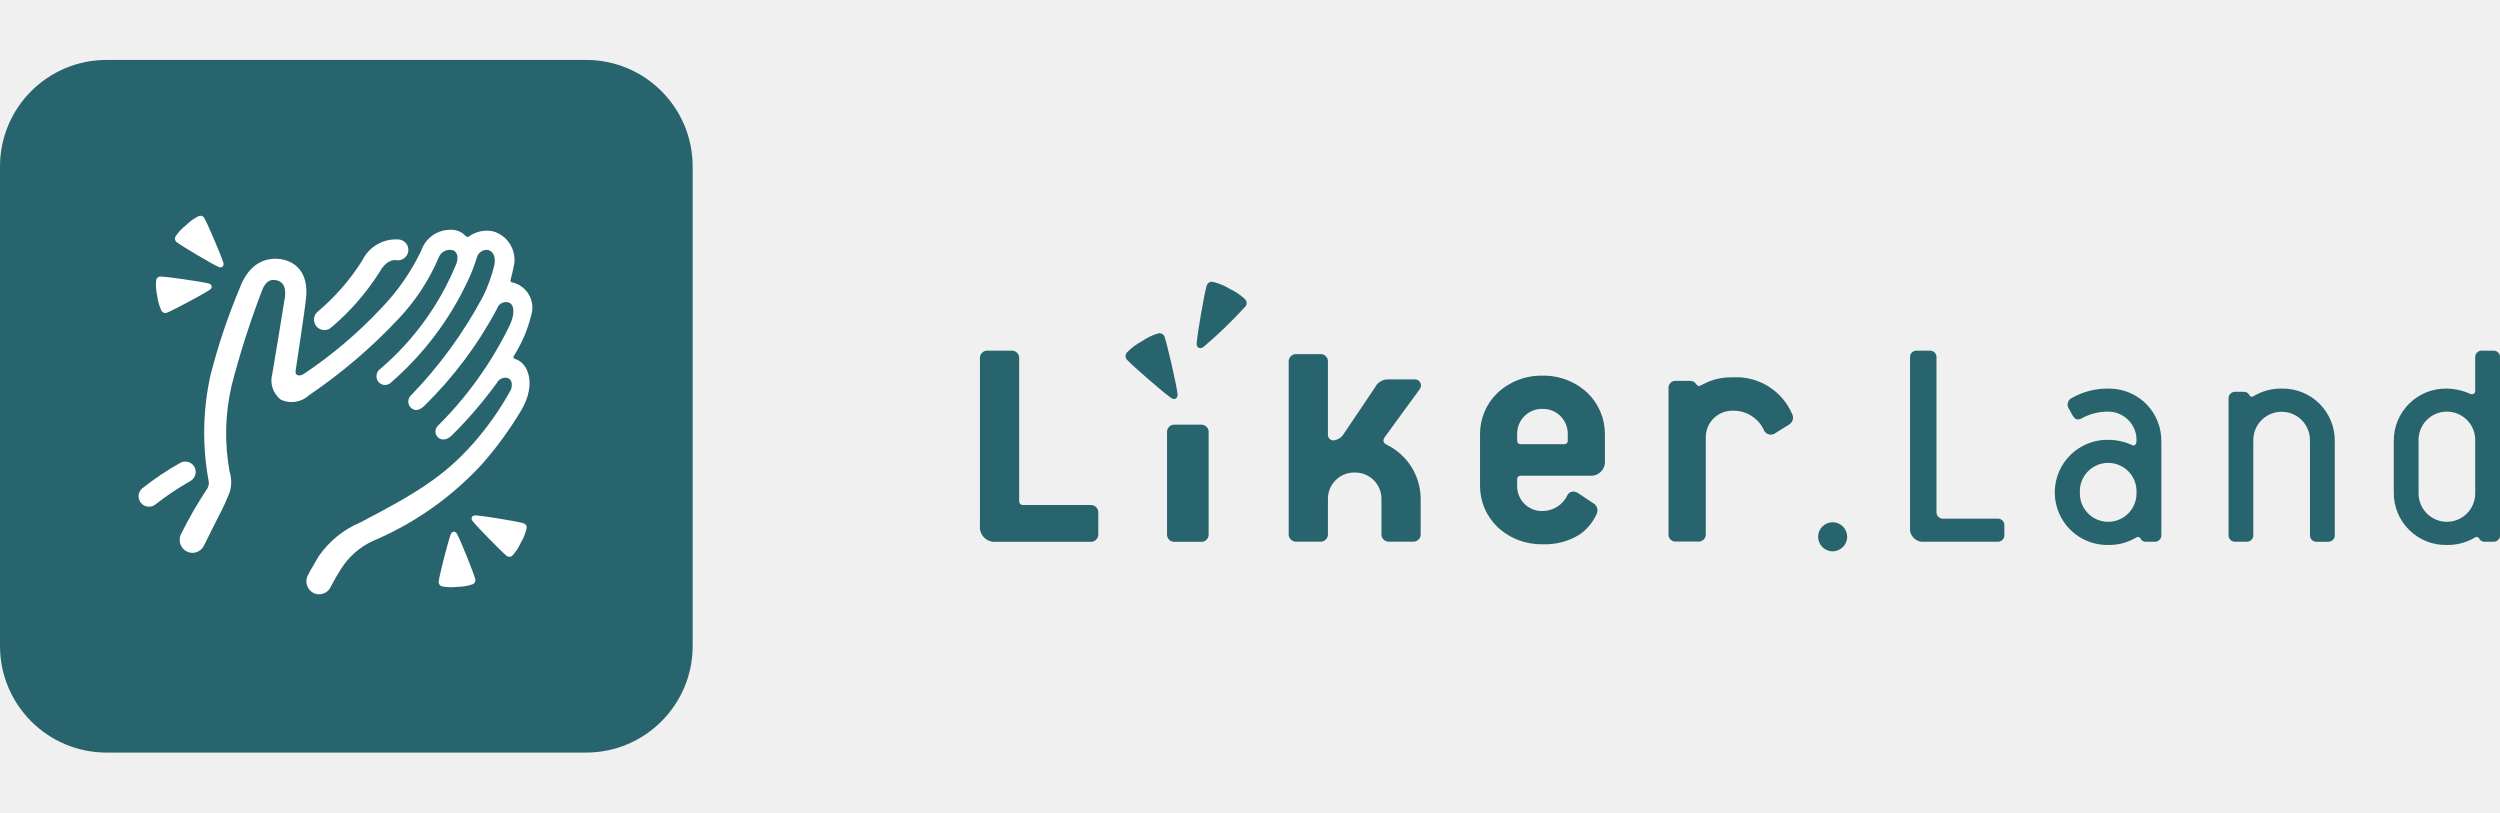
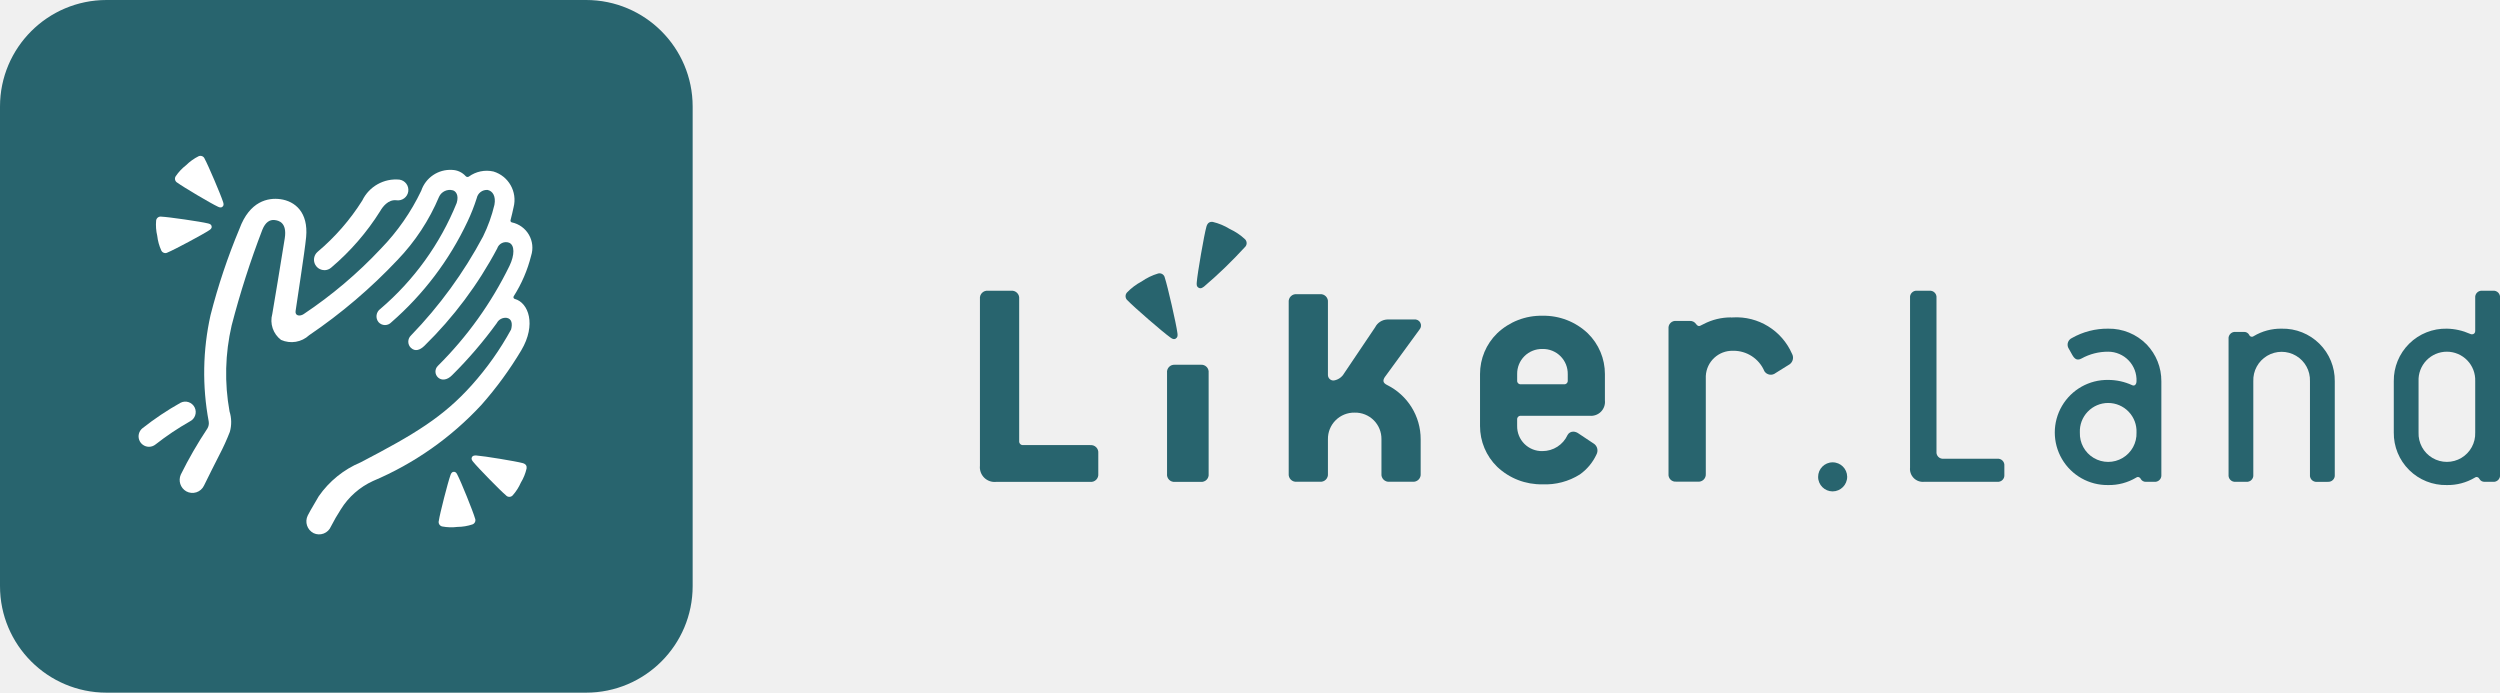
- <svg xmlns="http://www.w3.org/2000/svg" width="160" height="52" viewBox="0 0 187.683 52">
+ <svg xmlns="http://www.w3.org/2000/svg" width="width" height="52" viewBox="0 0 187.683 52">
  <g id="Group_2_Copy" data-name="Group 2 Copy" transform="translate(0 -0.111)">
    <g id="Group_7" data-name="Group 7" transform="translate(0 0.111)">
      <rect id="Rectangle" width="52" height="52" rx="8" fill="#28646e" />
      <g id="Group_9" data-name="Group 9" transform="translate(10.4 11.7)">
        <path id="Fill_52" data-name="Fill 52" d="M.783,6.818A.782.782,0,0,1,.265,5.449a16.626,16.626,0,0,0,3.36-3.856A2.8,2.8,0,0,1,6.416.023.783.783,0,0,1,6.2,1.574c-.64-.085-1.068.529-1.222.8A18.255,18.255,0,0,1,1.3,6.622a.778.778,0,0,1-.517.2" transform="translate(13.172 1.762)" fill="#fff" />
        <path id="Fill_54" data-name="Fill 54" d="M.783,3.391a.783.783,0,0,1-.5-1.383A21.912,21.912,0,0,1,3.161.082a.782.782,0,0,1,.7,1.4A20.956,20.956,0,0,0,1.283,3.21a.782.782,0,0,1-.5.181" transform="translate(0 18.451)" fill="#fff" />
        <path id="Fill_56" data-name="Fill 56" d="M17.365,13.363c.311.291.672.166,1-.15A29.666,29.666,0,0,0,23.835,5.9a.688.688,0,0,1,.889-.436c.436.176.428.926.035,1.741a27.7,27.7,0,0,1-5.37,7.5.6.6,0,0,0,.013.885c.253.229.665.213,1.048-.177A31.925,31.925,0,0,0,23.806,11.5a.739.739,0,0,1,.752-.392c.376.076.436.436.322.873a22.325,22.325,0,0,1-2.95,4.174c-2.126,2.372-4.253,3.671-8.346,5.8A7.25,7.25,0,0,0,10.439,24.5c-.589.994-.765,1.32-.825,1.445a.993.993,0,0,0,.435,1.324.964.964,0,0,0,1.306-.5A14.785,14.785,0,0,1,12.1,25.48a5.555,5.555,0,0,1,2.41-2.124,23.633,23.633,0,0,0,8.145-5.719,27.287,27.287,0,0,0,2.99-4.093c1.144-1.926.543-3.577-.49-3.858a.132.132,0,0,1-.082-.194A10.346,10.346,0,0,0,26.384,6.44a1.944,1.944,0,0,0-1.447-2.5.132.132,0,0,1-.1-.164c.086-.315.172-.714.23-.976A2.226,2.226,0,0,0,23.555.12,2.286,2.286,0,0,0,21.71.5a.181.181,0,0,1-.238-.029A1.426,1.426,0,0,0,20.45,0a2.3,2.3,0,0,0-2.317,1.564A16.36,16.36,0,0,1,15.108,5.91,33.275,33.275,0,0,1,9.3,10.83c-.27.177-.648.136-.6-.226.072-.573.688-4.431.793-5.567.17-1.846-.823-2.688-1.937-2.84-.917-.124-2.307.141-3.07,2.228A46.784,46.784,0,0,0,2.316,10.9a19.874,19.874,0,0,0-.138,7.983.776.776,0,0,1-.1.532A31.593,31.593,0,0,0,.083,22.874.987.987,0,0,0,.491,24.13.96.96,0,0,0,1.825,23.7c.294-.623.9-1.793,1.14-2.277a16.909,16.909,0,0,0,.8-1.756,2.689,2.689,0,0,0-.023-1.536A15.96,15.96,0,0,1,3.9,11.68,66.723,66.723,0,0,1,6.207,4.489c.233-.576.564-.757.9-.726s.963.19.782,1.365C7.56,7.236,7.1,9.912,6.952,10.814a1.827,1.827,0,0,0,.657,1.949A1.939,1.939,0,0,0,9.72,12.41a39.858,39.858,0,0,0,6.631-5.648,15.524,15.524,0,0,0,3.121-4.745.888.888,0,0,1,1.038-.483c.21.061.467.347.286.948a20.584,20.584,0,0,1-5.728,7.951.687.687,0,0,0-.138,1,.649.649,0,0,0,.96.007,23.047,23.047,0,0,0,5.719-7.564A14.09,14.09,0,0,0,22.3,2.122a.775.775,0,0,1,.817-.617c.382.08.632.471.512,1.113A11.287,11.287,0,0,1,22.773,5a33.02,33.02,0,0,1-5.407,7.427.642.642,0,0,0,0,.94" transform="translate(3.09 1.055)" fill="#fff" />
        <path id="Fill_58" data-name="Fill 58" d="M3.573,3.814c.121-.106.073-.243.04-.351C3.444,2.926,2.483.675,2.232.224A.339.339,0,0,0,1.773.03,3.64,3.64,0,0,0,.839.7a3.6,3.6,0,0,0-.787.839.338.338,0,0,0,.132.479C.6,2.328,2.7,3.574,3.216,3.812c.1.047.233.112.354.005Z" transform="translate(2.734 0)" fill="#fff" />
        <path id="Fill_60" data-name="Fill 60" d="M4.187.723c-.028-.16-.169-.19-.279-.217C3.36.37.938.02.422,0a.339.339,0,0,0-.4.291A3.6,3.6,0,0,0,.106,1.44,3.62,3.62,0,0,0,.414,2.548a.338.338,0,0,0,.478.137C1.371,2.491,3.53,1.339,4,1.025c.094-.063.217-.14.189-.3Z" transform="translate(1.299 4.565)" fill="#fff" />
        <path id="Fill_62" data-name="Fill 62" d="M1.124,0C.963.011.918.15.879.256c-.193.529-.8,2.9-.871,3.412A.339.339,0,0,0,.254,4.1,3.638,3.638,0,0,0,1.4,4.135a3.613,3.613,0,0,0,1.135-.189.339.339,0,0,0,.186-.462C2.583,2.988,1.667.72,1.4.22,1.351.12,1.289-.01,1.128,0Z" transform="translate(22.537 23.722)" fill="#fff" />
        <path id="Fill_64" data-name="Fill 64" d="M.027.129c-.074.144.02.253.09.342C.47.912,2.181,2.66,2.58,2.989a.339.339,0,0,0,.5.013A3.614,3.614,0,0,0,3.7,2.038,3.567,3.567,0,0,0,4.132.97c.024-.182-.045-.33-.3-.4C3.338.434.924.039.361,0,.248,0,.1-.017.029.127Z" transform="translate(25.002 22.495)" fill="#fff" />
      </g>
    </g>
    <g id="Logo" transform="translate(73 16.111)">
      <path id="Fill_18" data-name="Fill 18" d="M6.548,14.345H1.063A.971.971,0,0,1,0,13.274V.536A.486.486,0,0,1,.532,0h.922a.486.486,0,0,1,.531.536v11.54a.485.485,0,0,0,.532.536H6.548a.486.486,0,0,1,.532.536v.661a.486.486,0,0,1-.532.536" transform="translate(70.393 5.826)" fill="#28646e" />
      <path id="Fill_20" data-name="Fill 20" d="M3.987,11.741a3.947,3.947,0,1,1,0-7.893,4.283,4.283,0,0,1,1.788.39.258.258,0,0,0,.116.03c.132,0,.222-.129.222-.322A2.131,2.131,0,0,0,3.987,1.729a4.083,4.083,0,0,0-2.005.512.555.555,0,0,1-.262.078c-.158,0-.286-.1-.415-.322l-.314-.56A.548.548,0,0,1,1.256.707,5.393,5.393,0,0,1,3.987,0,3.961,3.961,0,0,1,6.878,1.188a3.952,3.952,0,0,1,1.1,2.759v7.015a.486.486,0,0,1-.532.536H6.814a.422.422,0,0,1-.386-.22.246.246,0,0,0-.207-.143.217.217,0,0,0-.131.046A3.966,3.966,0,0,1,3.987,11.741Zm0-6.163A2.126,2.126,0,0,0,1.86,7.795a2.128,2.128,0,1,0,4.253,0A2.131,2.131,0,0,0,3.987,5.578Z" transform="translate(81.282 8.674)" fill="#28646e" />
      <path id="Fill_22" data-name="Fill 22" d="M7.442,11.5h-.8a.485.485,0,0,1-.531-.536V3.946a2.128,2.128,0,1,0-4.253,0v7.015a.485.485,0,0,1-.531.536h-.8A.486.486,0,0,1,0,10.962V.78A.486.486,0,0,1,.532.243H1.16a.427.427,0,0,1,.387.219.218.218,0,0,0,.338.1A3.97,3.97,0,0,1,3.987,0,3.9,3.9,0,0,1,7.974,3.946v7.015a.485.485,0,0,1-.531.536" transform="translate(94.305 8.674)" fill="#28646e" />
      <path id="Fill_24" data-name="Fill 24" d="M3.987,14.589A3.9,3.9,0,0,1,0,10.642V6.794A3.9,3.9,0,0,1,3.987,2.848a4.476,4.476,0,0,1,1.74.39.359.359,0,0,0,.147.035.236.236,0,0,0,.239-.254V.536A.486.486,0,0,1,6.645,0h.8a.486.486,0,0,1,.532.536V13.81a.486.486,0,0,1-.532.536H6.814a.426.426,0,0,1-.387-.219.245.245,0,0,0-.207-.144.217.217,0,0,0-.131.046A3.973,3.973,0,0,1,3.987,14.589Zm0-10.012A2.126,2.126,0,0,0,1.86,6.794v3.848a2.128,2.128,0,1,0,4.253,0V6.794A2.131,2.131,0,0,0,3.987,4.577Z" transform="translate(106.709 5.826)" fill="#28646e" />
      <path id="Fill_26" data-name="Fill 26" d="M8.28,11.589H3.246a.276.276,0,0,1-.3-.305V.61A.553.553,0,0,0,2.338,0H.605A.553.553,0,0,0,0,.61V13.131a1.106,1.106,0,0,0,1.21,1.22H8.28a.553.553,0,0,0,.605-.61V12.2a.553.553,0,0,0-.605-.61" transform="translate(0.567 5.826)" fill="#28646e" />
      <path id="Fill_28" data-name="Fill 28" d="M2.534,0H.587A.545.545,0,0,0,0,.61V8.184a.545.545,0,0,0,.587.61H2.534a.545.545,0,0,0,.588-.61V.61A.545.545,0,0,0,2.534,0" transform="translate(14.614 11.383)" fill="#28646e" />
      <path id="Fill_30" data-name="Fill 30" d="M3.775,4.89c.165-.1.138-.273.121-.41C3.811,3.805,3.153.928,2.952.338a.406.406,0,0,0-.5-.327,4.308,4.308,0,0,0-1.243.6,4.326,4.326,0,0,0-1.1.83.411.411,0,0,0,.054.6c.424.454,2.644,2.381,3.2,2.772.111.079.25.183.416.082Z" transform="translate(11.496 4.52)" fill="#28646e" />
      <path id="Fill_32" data-name="Fill 32" d="M.152,4.95c.17.092.3-.02.411-.1A34.577,34.577,0,0,0,3.61,1.908a.411.411,0,0,0,.023-.6A4.323,4.323,0,0,0,2.487.537,4.3,4.3,0,0,0,1.214.006C1-.024.817.058.732.359.562.959.056,3.867.006,4.546c-.01.137-.028.311.142.4Z" transform="translate(16.838 0.655)" fill="#28646e" />
      <path id="Fill_34" data-name="Fill 34" d="M9.3,14.082H7.568a.553.553,0,0,1-.605-.61v-2.58a1.967,1.967,0,0,0-2.009-2,1.967,1.967,0,0,0-2.009,2v2.58a.553.553,0,0,1-.606.61H.606A.553.553,0,0,1,0,13.472V.61A.553.553,0,0,1,.606,0H2.339a.553.553,0,0,1,.606.61V6.064a.414.414,0,0,0,.44.416,1.084,1.084,0,0,0,.77-.527L6.488,2.487A1.073,1.073,0,0,1,7.4,1.9H9.411a.457.457,0,0,1,.413.749L7.21,6.231c-.138.222-.165.416.165.582a4.535,4.535,0,0,1,2.532,4.078v2.58a.553.553,0,0,1-.605.61" transform="translate(23.747 6.085)" fill="#28646e" />
      <path id="Fill_36" data-name="Fill 36" d="M4.688,12.656a4.8,4.8,0,0,1-3.4-1.316A4.264,4.264,0,0,1,0,8.271V4.385A4.264,4.264,0,0,1,1.289,1.316,4.8,4.8,0,0,1,4.688,0a4.8,4.8,0,0,1,3.4,1.316A4.264,4.264,0,0,1,9.376,4.385V6.354A1.047,1.047,0,0,1,8.231,7.51H3.074a.262.262,0,0,0-.287.289v.472a1.856,1.856,0,0,0,1.9,1.89A2.07,2.07,0,0,0,6.574,8.949.485.485,0,0,1,7,8.7a.675.675,0,0,1,.36.116l1.224.814a.625.625,0,0,1,.157.787,3.778,3.778,0,0,1-1.25,1.5A4.865,4.865,0,0,1,4.688,12.656Zm0-10.161a1.856,1.856,0,0,0-1.9,1.89v.472a.262.262,0,0,0,.287.289H6.3a.262.262,0,0,0,.286-.289V4.385A1.856,1.856,0,0,0,4.688,2.495Z" transform="translate(38.11 7.704)" fill="#28646e" />
      <path id="Fill_38" data-name="Fill 38" d="M2.182,1.1A1.091,1.091,0,1,0,1.091,2.2,1.1,1.1,0,0,0,2.182,1.1" transform="translate(63.492 18.691)" fill="#28646e" />
      <path id="Fill_40" data-name="Fill 40" d="M9.267,2.724A4.561,4.561,0,0,0,4.84,0c-.11,0-.022.008-.129.013V0A4.407,4.407,0,0,0,2.636.5c-.087.04-.172.082-.256.127S2.177.656,2.068.5A.527.527,0,0,0,1.6.264H.576A.526.526,0,0,0,0,.844V11.75a.526.526,0,0,0,.576.58H2.184a.544.544,0,0,0,.615-.58V4.407a1.989,1.989,0,0,1,2.041-1.9A2.507,2.507,0,0,1,7.2,4.045a.572.572,0,0,0,.839.132L9.1,3.516a.61.61,0,0,0,.168-.791" transform="translate(52.261 7.828)" fill="#28646e" />
    </g>
  </g>
</svg>
